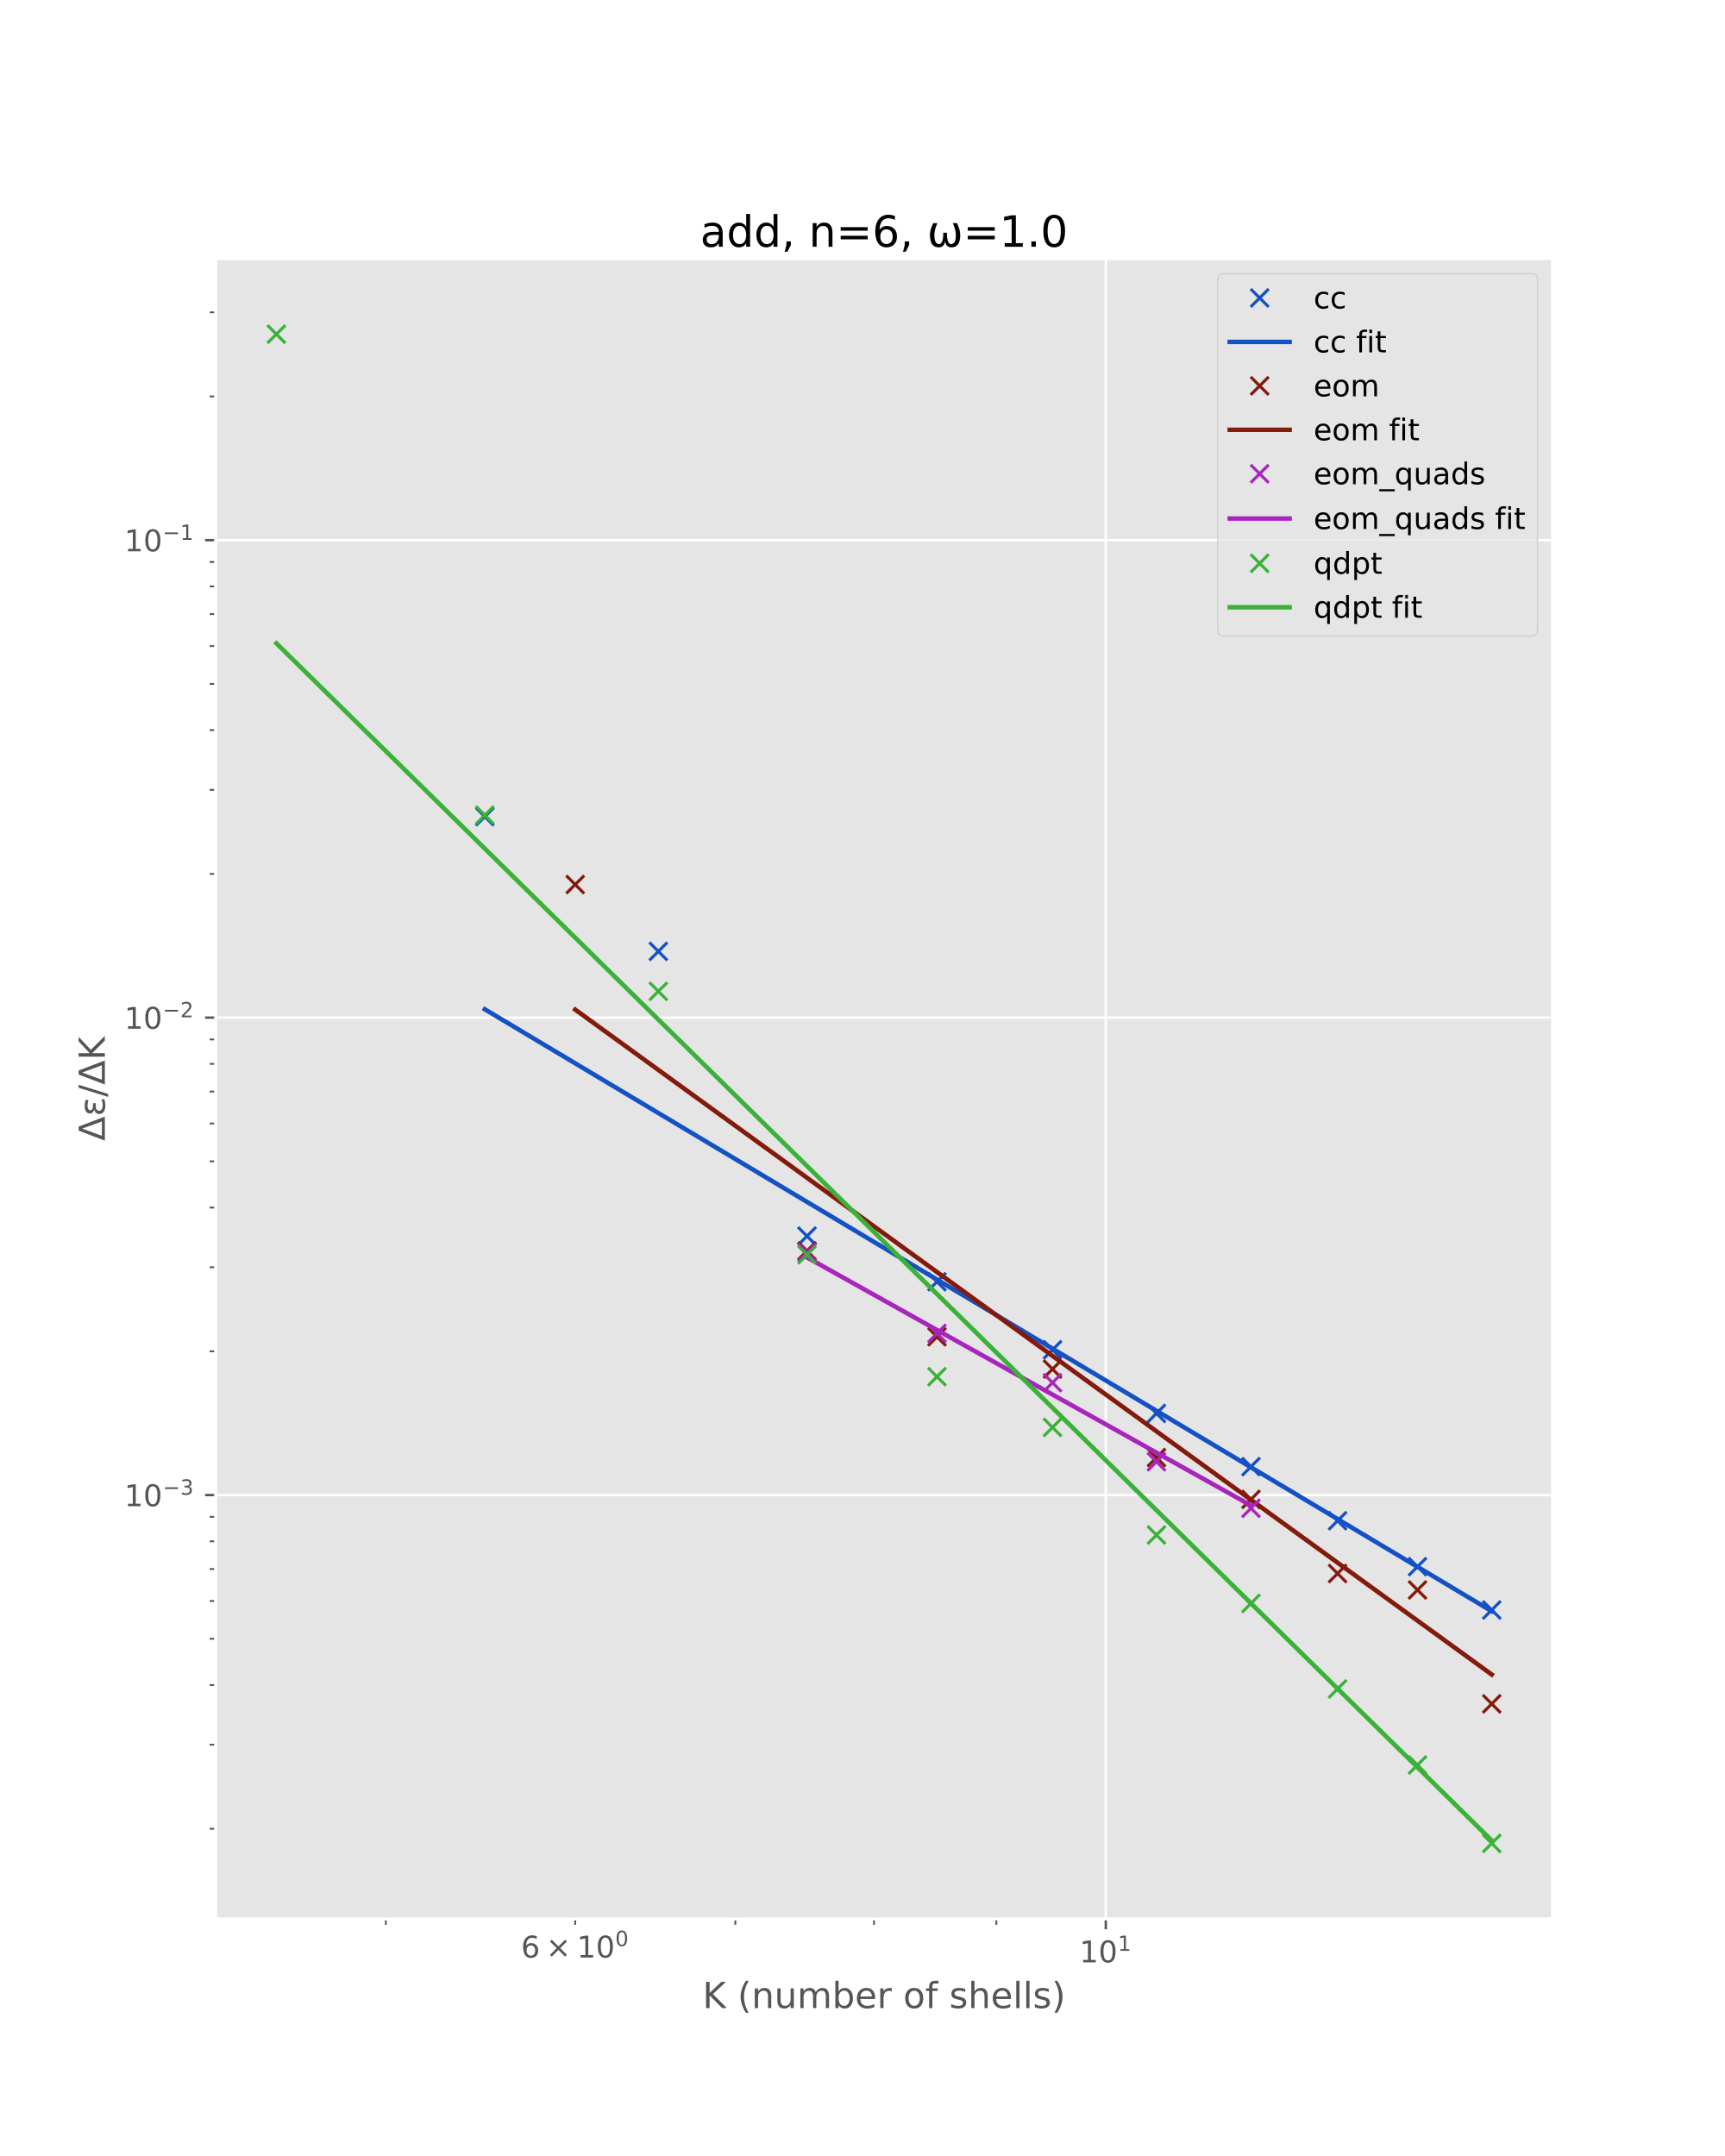
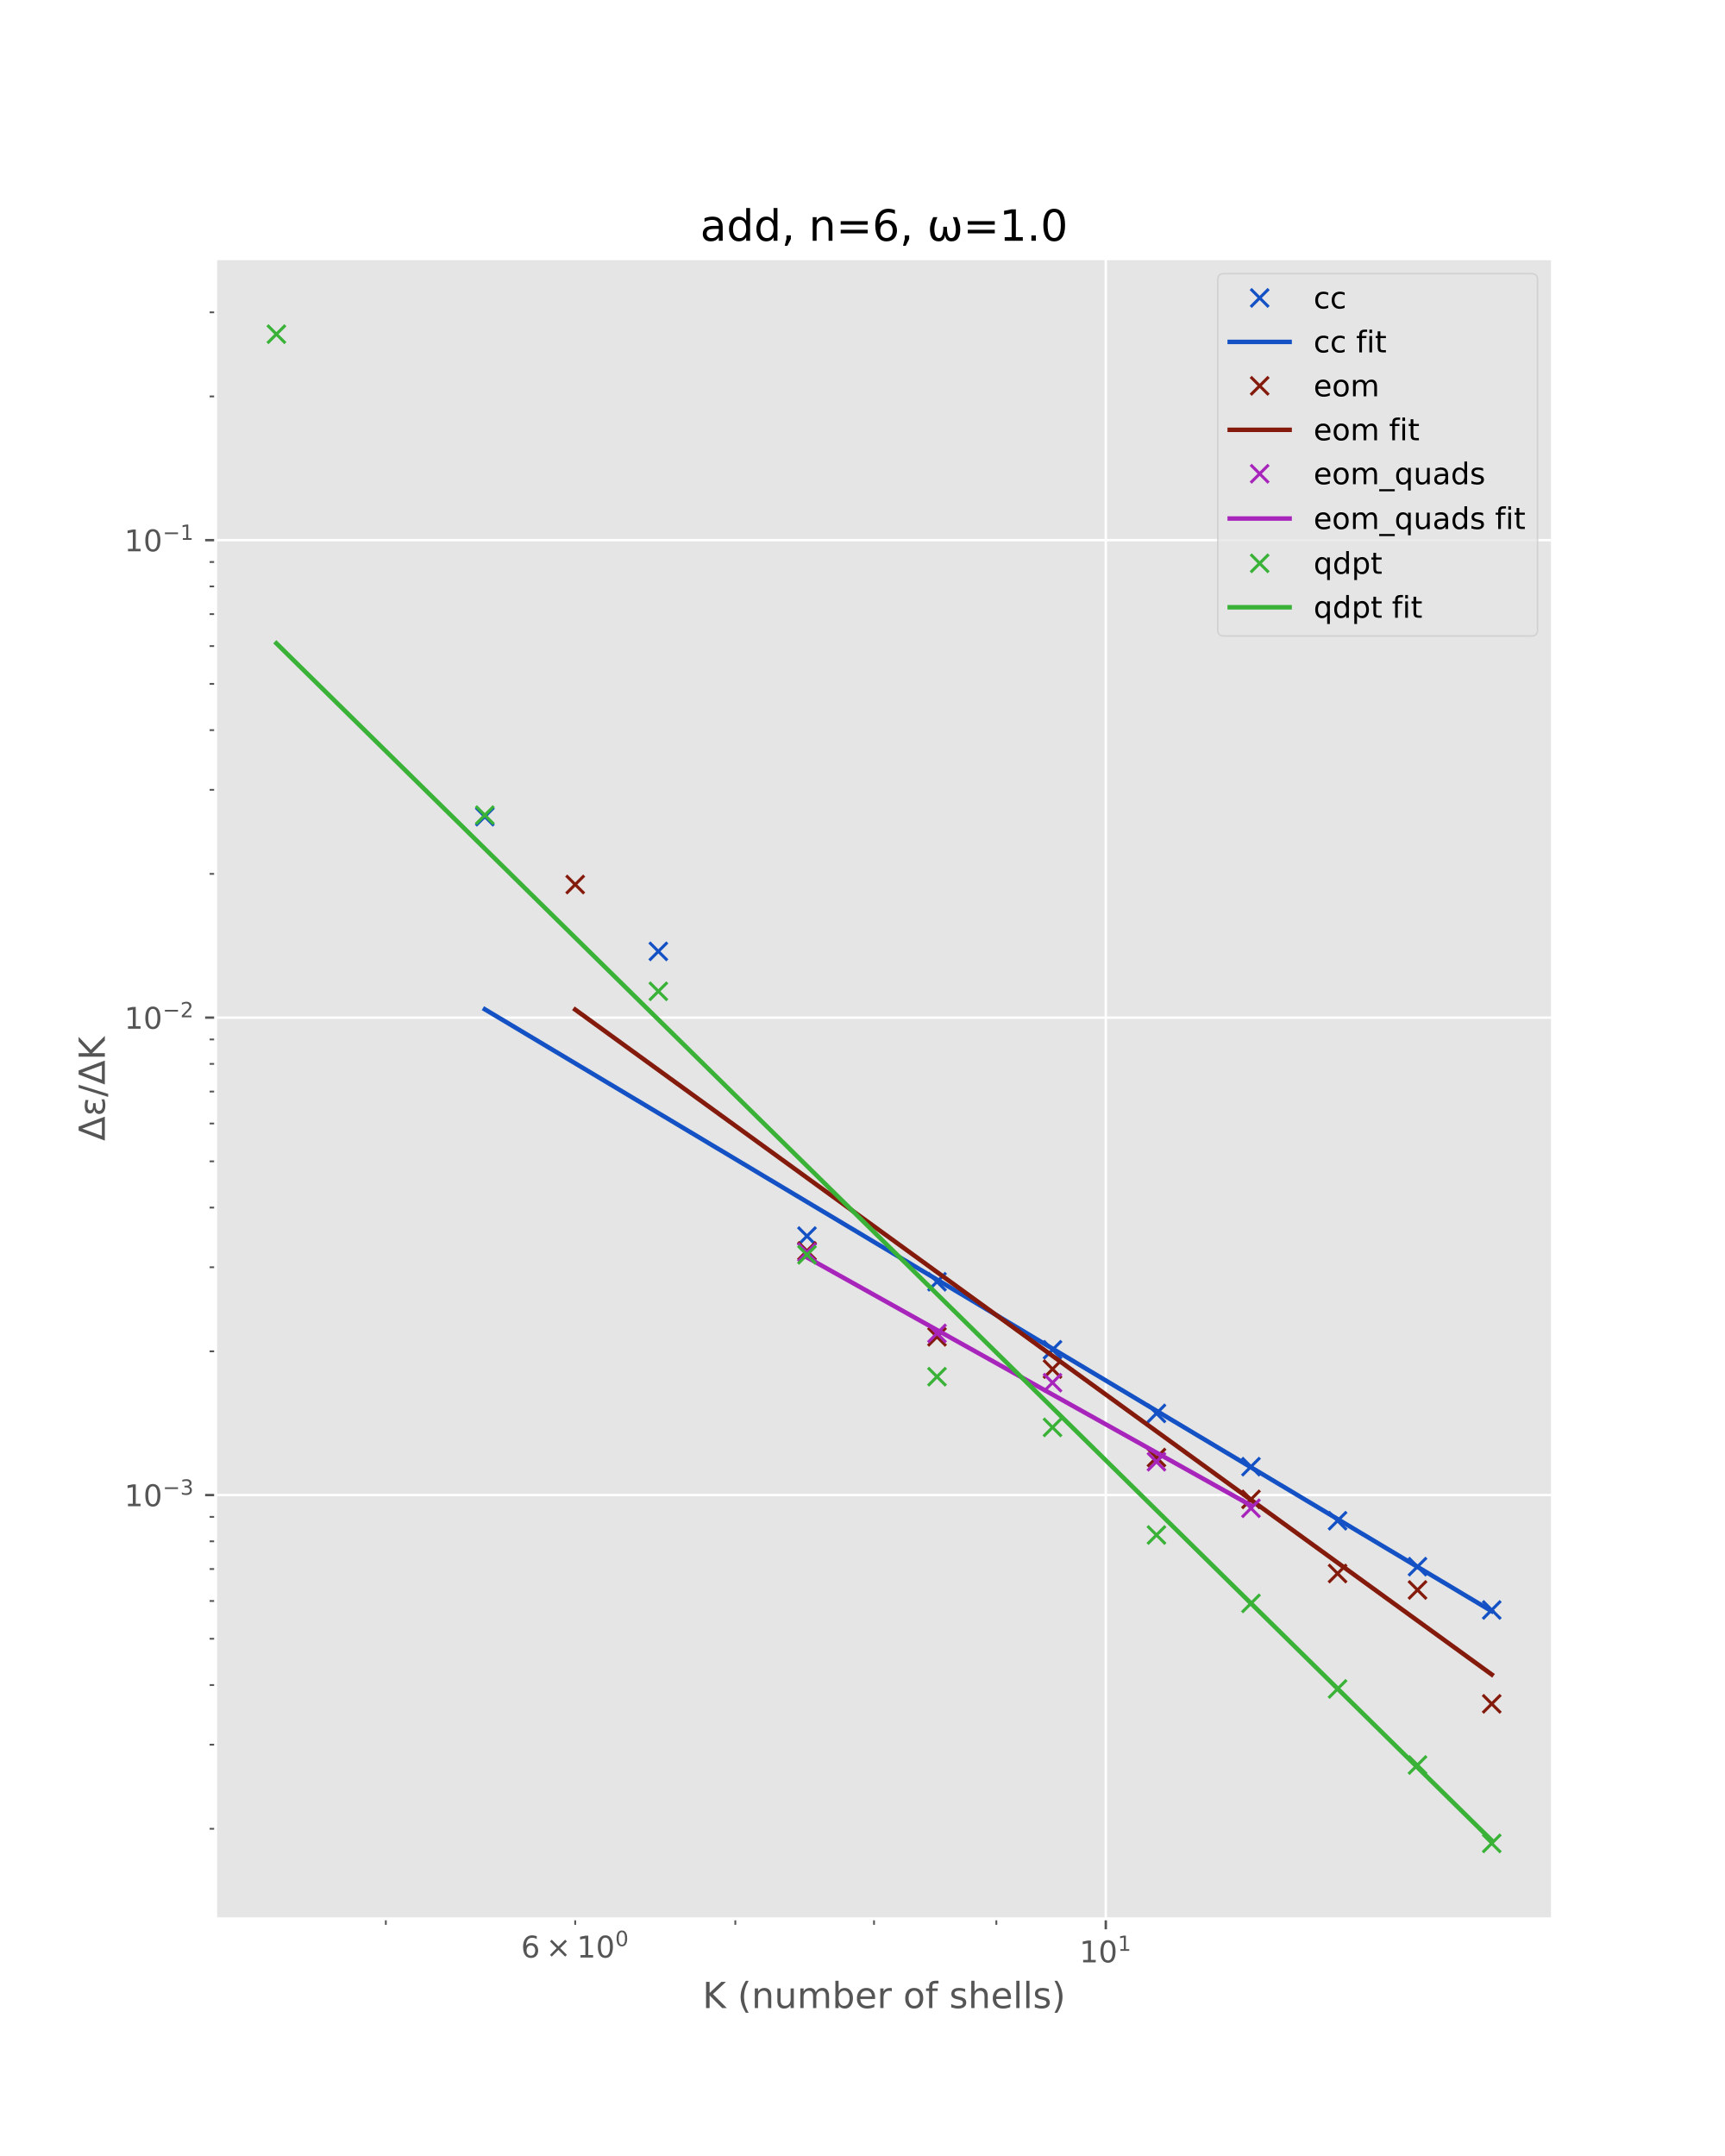
<svg xmlns="http://www.w3.org/2000/svg" xmlns:xlink="http://www.w3.org/1999/xlink" height="720pt" version="1.1" viewBox="0 0 576 720" width="576pt">
  <defs>
    <style type="text/css">
*{stroke-linecap:butt;stroke-linejoin:round;}
  </style>
  </defs>
  <g id="figure_1">
    <g id="patch_1">
      <path d="M 0 720  L 576 720  L 576 0  L 0 0  z " style="fill:#ffffff;" />
    </g>
    <g id="axes_1">
      <g id="patch_2">
        <path d="M 72 640.8  L 518.4 640.8  L 518.4 86.4  L 72 86.4  z " style="fill:#e5e5e5;" />
      </g>
      <g id="matplotlib.axis_1">
        <g id="xtick_1">
          <g id="line2d_1">
            <path clip-path="url(#pd8a5ce5524)" d="M 369.239 640.8  L 369.239 86.4  " style="fill:none;stroke:#ffffff;stroke-linecap:square;stroke-width:0.8;" />
          </g>
          <g id="line2d_2">
            <defs>
              <path d="M 0 0  L 0 3.5  " id="me62bcd8525" style="stroke:#555555;stroke-width:0.8;" />
            </defs>
            <g>
              <use style="fill:#555555;stroke:#555555;stroke-width:0.8;" x="369.239" xlink:href="#me62bcd8525" y="640.8" />
            </g>
          </g>
          <g id="text_1">
            <defs>
              <path d="M 12.406 8.297  L 28.516 8.297  L 28.516 63.922  L 10.984 60.406  L 10.984 69.391  L 28.422 72.906  L 38.281 72.906  L 38.281 8.297  L 54.391 8.297  L 54.391 0  L 12.406 0  z " id="DejaVuSans-31" />
              <path d="M 31.781 66.406  Q 24.172 66.406 20.328 58.906  Q 16.5 51.422 16.5 36.375  Q 16.5 21.391 20.328 13.891  Q 24.172 6.391 31.781 6.391  Q 39.453 6.391 43.281 13.891  Q 47.125 21.391 47.125 36.375  Q 47.125 51.422 43.281 58.906  Q 39.453 66.406 31.781 66.406  M 31.781 74.219  Q 44.047 74.219 50.516 64.516  Q 56.984 54.828 56.984 36.375  Q 56.984 17.969 50.516 8.266  Q 44.047 -1.422 31.781 -1.422  Q 19.531 -1.422 13.062 8.266  Q 6.594 17.969 6.594 36.375  Q 6.594 54.828 13.062 64.516  Q 19.531 74.219 31.781 74.219  " id="DejaVuSans-30" />
            </defs>
            <g style="fill:#555555;" transform="translate(360.4389 655.3984)scale(0.1 -0.1)">
              <use transform="translate(0 0.684375)" xlink:href="#DejaVuSans-31" />
              <use transform="translate(63.62305 0.684375)" xlink:href="#DejaVuSans-30" />
              <use transform="translate(128.2031 38.96563)scale(0.7)" xlink:href="#DejaVuSans-31" />
            </g>
          </g>
        </g>
        <g id="xtick_2">
          <g id="line2d_3">
            <defs>
              <path d="M 0 0  L 0 2  " id="m0e513c5755" style="stroke:#555555;stroke-width:0.6;" />
            </defs>
            <g>
              <use style="fill:#555555;stroke:#555555;stroke-width:0.6;" x="128.833" xlink:href="#m0e513c5755" y="640.8" />
            </g>
          </g>
        </g>
        <g id="xtick_3">
          <g id="line2d_4">
            <g>
              <use style="fill:#555555;stroke:#555555;stroke-width:0.6;" x="192.068" xlink:href="#m0e513c5755" y="640.8" />
            </g>
          </g>
          <g id="text_2">
            <defs>
              <path d="M 33.016 40.375  Q 26.375 40.375 22.484 35.828  Q 18.609 31.297 18.609 23.391  Q 18.609 15.531 22.484 10.953  Q 26.375 6.391 33.016 6.391  Q 39.656 6.391 43.531 10.953  Q 47.406 15.531 47.406 23.391  Q 47.406 31.297 43.531 35.828  Q 39.656 40.375 33.016 40.375  M 52.594 71.297  L 52.594 62.312  Q 48.875 64.062 45.094 64.984  Q 41.312 65.922 37.594 65.922  Q 27.828 65.922 22.672 59.328  Q 17.531 52.734 16.797 39.406  Q 19.672 43.656 24.016 45.922  Q 28.375 48.188 33.594 48.188  Q 44.578 48.188 50.953 41.516  Q 57.328 34.859 57.328 23.391  Q 57.328 12.156 50.688 5.359  Q 44.047 -1.422 33.016 -1.422  Q 20.359 -1.422 13.672 8.266  Q 6.984 17.969 6.984 36.375  Q 6.984 53.656 15.188 63.938  Q 23.391 74.219 37.203 74.219  Q 40.922 74.219 44.703 73.484  Q 48.484 72.75 52.594 71.297  " id="DejaVuSans-36" />
              <path d="M 70.125 53.719  L 47.797 31.297  L 70.125 8.984  L 64.312 3.078  L 41.891 25.484  L 19.484 3.078  L 13.719 8.984  L 35.984 31.297  L 13.719 53.719  L 19.484 59.625  L 41.891 37.203  L 64.312 59.625  z " id="DejaVuSans-d7" />
            </defs>
            <g style="fill:#555555;" transform="translate(173.9683 653.7984)scale(0.1 -0.1)">
              <use transform="translate(0 0.765625)" xlink:href="#DejaVuSans-36" />
              <use transform="translate(83.10547 0.765625)" xlink:href="#DejaVuSans-d7" />
              <use transform="translate(186.377 0.765625)" xlink:href="#DejaVuSans-31" />
              <use transform="translate(250 0.765625)" xlink:href="#DejaVuSans-30" />
              <use transform="translate(314.5801 39.04688)scale(0.7)" xlink:href="#DejaVuSans-30" />
            </g>
          </g>
        </g>
        <g id="xtick_4">
          <g id="line2d_5">
            <g>
              <use style="fill:#555555;stroke:#555555;stroke-width:0.6;" x="245.533" xlink:href="#m0e513c5755" y="640.8" />
            </g>
          </g>
        </g>
        <g id="xtick_5">
          <g id="line2d_6">
            <g>
              <use style="fill:#555555;stroke:#555555;stroke-width:0.6;" x="291.846" xlink:href="#m0e513c5755" y="640.8" />
            </g>
          </g>
        </g>
        <g id="xtick_6">
          <g id="line2d_7">
            <g>
              <use style="fill:#555555;stroke:#555555;stroke-width:0.6;" x="332.697" xlink:href="#m0e513c5755" y="640.8" />
            </g>
          </g>
        </g>
        <g id="text_3">
          <defs>
            <path d="M 9.812 72.906  L 19.672 72.906  L 19.672 42.094  L 52.391 72.906  L 65.094 72.906  L 28.906 38.922  L 67.672 0  L 54.688 0  L 19.672 35.109  L 19.672 0  L 9.812 0  z " id="DejaVuSans-4b" />
            <path id="DejaVuSans-20" />
            <path d="M 31 75.875  Q 24.469 64.656 21.281 53.656  Q 18.109 42.672 18.109 31.391  Q 18.109 20.125 21.312 9.062  Q 24.516 -2 31 -13.188  L 23.188 -13.188  Q 15.875 -1.703 12.234 9.375  Q 8.594 20.453 8.594 31.391  Q 8.594 42.281 12.203 53.312  Q 15.828 64.359 23.188 75.875  z " id="DejaVuSans-28" />
            <path d="M 54.891 33.016  L 54.891 0  L 45.906 0  L 45.906 32.719  Q 45.906 40.484 42.875 44.328  Q 39.844 48.188 33.797 48.188  Q 26.516 48.188 22.312 43.547  Q 18.109 38.922 18.109 30.906  L 18.109 0  L 9.078 0  L 9.078 54.688  L 18.109 54.688  L 18.109 46.188  Q 21.344 51.125 25.703 53.562  Q 30.078 56 35.797 56  Q 45.219 56 50.047 50.172  Q 54.891 44.344 54.891 33.016  " id="DejaVuSans-6e" />
            <path d="M 8.5 21.578  L 8.5 54.688  L 17.484 54.688  L 17.484 21.922  Q 17.484 14.156 20.5 10.266  Q 23.531 6.391 29.594 6.391  Q 36.859 6.391 41.078 11.031  Q 45.312 15.672 45.312 23.688  L 45.312 54.688  L 54.297 54.688  L 54.297 0  L 45.312 0  L 45.312 8.406  Q 42.047 3.422 37.719 1  Q 33.406 -1.422 27.688 -1.422  Q 18.266 -1.422 13.375 4.438  Q 8.5 10.297 8.5 21.578  M 31.109 56  z " id="DejaVuSans-75" />
            <path d="M 52 44.188  Q 55.375 50.25 60.062 53.125  Q 64.75 56 71.094 56  Q 79.641 56 84.281 50.016  Q 88.922 44.047 88.922 33.016  L 88.922 0  L 79.891 0  L 79.891 32.719  Q 79.891 40.578 77.094 44.375  Q 74.312 48.188 68.609 48.188  Q 61.625 48.188 57.562 43.547  Q 53.516 38.922 53.516 30.906  L 53.516 0  L 44.484 0  L 44.484 32.719  Q 44.484 40.625 41.703 44.406  Q 38.922 48.188 33.109 48.188  Q 26.219 48.188 22.156 43.531  Q 18.109 38.875 18.109 30.906  L 18.109 0  L 9.078 0  L 9.078 54.688  L 18.109 54.688  L 18.109 46.188  Q 21.188 51.219 25.484 53.609  Q 29.781 56 35.688 56  Q 41.656 56 45.828 52.969  Q 50 49.953 52 44.188  " id="DejaVuSans-6d" />
            <path d="M 48.688 27.297  Q 48.688 37.203 44.609 42.844  Q 40.531 48.484 33.406 48.484  Q 26.266 48.484 22.188 42.844  Q 18.109 37.203 18.109 27.297  Q 18.109 17.391 22.188 11.75  Q 26.266 6.109 33.406 6.109  Q 40.531 6.109 44.609 11.75  Q 48.688 17.391 48.688 27.297  M 18.109 46.391  Q 20.953 51.266 25.266 53.625  Q 29.594 56 35.594 56  Q 45.562 56 51.781 48.094  Q 58.016 40.188 58.016 27.297  Q 58.016 14.406 51.781 6.484  Q 45.562 -1.422 35.594 -1.422  Q 29.594 -1.422 25.266 0.953  Q 20.953 3.328 18.109 8.203  L 18.109 0  L 9.078 0  L 9.078 75.984  L 18.109 75.984  z " id="DejaVuSans-62" />
            <path d="M 56.203 29.594  L 56.203 25.203  L 14.891 25.203  Q 15.484 15.922 20.484 11.062  Q 25.484 6.203 34.422 6.203  Q 39.594 6.203 44.453 7.469  Q 49.312 8.734 54.109 11.281  L 54.109 2.781  Q 49.266 0.734 44.188 -0.344  Q 39.109 -1.422 33.891 -1.422  Q 20.797 -1.422 13.156 6.188  Q 5.516 13.812 5.516 26.812  Q 5.516 40.234 12.766 48.109  Q 20.016 56 32.328 56  Q 43.359 56 49.781 48.891  Q 56.203 41.797 56.203 29.594  M 47.219 32.234  Q 47.125 39.594 43.094 43.984  Q 39.062 48.391 32.422 48.391  Q 24.906 48.391 20.391 44.141  Q 15.875 39.891 15.188 32.172  z " id="DejaVuSans-65" />
            <path d="M 41.109 46.297  Q 39.594 47.172 37.812 47.578  Q 36.031 48 33.891 48  Q 26.266 48 22.188 43.047  Q 18.109 38.094 18.109 28.812  L 18.109 0  L 9.078 0  L 9.078 54.688  L 18.109 54.688  L 18.109 46.188  Q 20.953 51.172 25.484 53.578  Q 30.031 56 36.531 56  Q 37.453 56 38.578 55.875  Q 39.703 55.766 41.062 55.516  z " id="DejaVuSans-72" />
            <path d="M 30.609 48.391  Q 23.391 48.391 19.188 42.75  Q 14.984 37.109 14.984 27.297  Q 14.984 17.484 19.156 11.844  Q 23.344 6.203 30.609 6.203  Q 37.797 6.203 41.984 11.859  Q 46.188 17.531 46.188 27.297  Q 46.188 37.016 41.984 42.703  Q 37.797 48.391 30.609 48.391  M 30.609 56  Q 42.328 56 49.016 48.375  Q 55.719 40.766 55.719 27.297  Q 55.719 13.875 49.016 6.219  Q 42.328 -1.422 30.609 -1.422  Q 18.844 -1.422 12.172 6.219  Q 5.516 13.875 5.516 27.297  Q 5.516 40.766 12.172 48.375  Q 18.844 56 30.609 56  " id="DejaVuSans-6f" />
            <path d="M 37.109 75.984  L 37.109 68.5  L 28.516 68.5  Q 23.688 68.5 21.797 66.547  Q 19.922 64.594 19.922 59.516  L 19.922 54.688  L 34.719 54.688  L 34.719 47.703  L 19.922 47.703  L 19.922 0  L 10.891 0  L 10.891 47.703  L 2.297 47.703  L 2.297 54.688  L 10.891 54.688  L 10.891 58.5  Q 10.891 67.625 15.141 71.797  Q 19.391 75.984 28.609 75.984  z " id="DejaVuSans-66" />
            <path d="M 44.281 53.078  L 44.281 44.578  Q 40.484 46.531 36.375 47.5  Q 32.281 48.484 27.875 48.484  Q 21.188 48.484 17.844 46.438  Q 14.5 44.391 14.5 40.281  Q 14.5 37.156 16.891 35.375  Q 19.281 33.594 26.516 31.984  L 29.594 31.297  Q 39.156 29.25 43.188 25.516  Q 47.219 21.781 47.219 15.094  Q 47.219 7.469 41.188 3.016  Q 35.156 -1.422 24.609 -1.422  Q 20.219 -1.422 15.453 -0.562  Q 10.688 0.297 5.422 2  L 5.422 11.281  Q 10.406 8.688 15.234 7.391  Q 20.062 6.109 24.812 6.109  Q 31.156 6.109 34.562 8.281  Q 37.984 10.453 37.984 14.406  Q 37.984 18.062 35.516 20.016  Q 33.062 21.969 24.703 23.781  L 21.578 24.516  Q 13.234 26.266 9.516 29.906  Q 5.812 33.547 5.812 39.891  Q 5.812 47.609 11.281 51.797  Q 16.75 56 26.812 56  Q 31.781 56 36.172 55.266  Q 40.578 54.547 44.281 53.078  " id="DejaVuSans-73" />
            <path d="M 54.891 33.016  L 54.891 0  L 45.906 0  L 45.906 32.719  Q 45.906 40.484 42.875 44.328  Q 39.844 48.188 33.797 48.188  Q 26.516 48.188 22.312 43.547  Q 18.109 38.922 18.109 30.906  L 18.109 0  L 9.078 0  L 9.078 75.984  L 18.109 75.984  L 18.109 46.188  Q 21.344 51.125 25.703 53.562  Q 30.078 56 35.797 56  Q 45.219 56 50.047 50.172  Q 54.891 44.344 54.891 33.016  " id="DejaVuSans-68" />
            <path d="M 9.422 75.984  L 18.406 75.984  L 18.406 0  L 9.422 0  z " id="DejaVuSans-6c" />
            <path d="M 8.016 75.875  L 15.828 75.875  Q 23.141 64.359 26.781 53.312  Q 30.422 42.281 30.422 31.391  Q 30.422 20.453 26.781 9.375  Q 23.141 -1.703 15.828 -13.188  L 8.016 -13.188  Q 14.5 -2 17.703 9.062  Q 20.906 20.125 20.906 31.391  Q 20.906 42.672 17.703 53.656  Q 14.5 64.656 8.016 75.875  " id="DejaVuSans-29" />
          </defs>
          <g style="fill:#555555;" transform="translate(234.5831 670.5963)scale(0.12 -0.12)">
            <use xlink:href="#DejaVuSans-4b" />
            <use x="65.576" xlink:href="#DejaVuSans-20" />
            <use x="97.363" xlink:href="#DejaVuSans-28" />
            <use x="136.377" xlink:href="#DejaVuSans-6e" />
            <use x="199.756" xlink:href="#DejaVuSans-75" />
            <use x="263.135" xlink:href="#DejaVuSans-6d" />
            <use x="360.547" xlink:href="#DejaVuSans-62" />
            <use x="424.023" xlink:href="#DejaVuSans-65" />
            <use x="485.547" xlink:href="#DejaVuSans-72" />
            <use x="526.66" xlink:href="#DejaVuSans-20" />
            <use x="558.447" xlink:href="#DejaVuSans-6f" />
            <use x="619.629" xlink:href="#DejaVuSans-66" />
            <use x="654.834" xlink:href="#DejaVuSans-20" />
            <use x="686.621" xlink:href="#DejaVuSans-73" />
            <use x="738.721" xlink:href="#DejaVuSans-68" />
            <use x="802.1" xlink:href="#DejaVuSans-65" />
            <use x="863.623" xlink:href="#DejaVuSans-6c" />
            <use x="891.406" xlink:href="#DejaVuSans-6c" />
            <use x="919.189" xlink:href="#DejaVuSans-73" />
            <use x="971.289" xlink:href="#DejaVuSans-29" />
          </g>
        </g>
      </g>
      <g id="matplotlib.axis_2">
        <g id="ytick_1">
          <g id="line2d_8">
            <path clip-path="url(#pd8a5ce5524)" d="M 72 499.274  L 518.4 499.274  " style="fill:none;stroke:#ffffff;stroke-linecap:square;stroke-width:0.8;" />
          </g>
          <g id="line2d_9">
            <defs>
              <path d="M 0 0  L -3.5 0  " id="m0dbd7f223a" style="stroke:#555555;stroke-width:0.8;" />
            </defs>
            <g>
              <use style="fill:#555555;stroke:#555555;stroke-width:0.8;" x="72" xlink:href="#m0dbd7f223a" y="499.274" />
            </g>
          </g>
          <g id="text_4">
            <defs>
              <path d="M 10.594 35.5  L 73.188 35.5  L 73.188 27.203  L 10.594 27.203  z " id="DejaVuSans-2212" />
              <path d="M 40.578 39.312  Q 47.656 37.797 51.625 33  Q 55.609 28.219 55.609 21.188  Q 55.609 10.406 48.188 4.484  Q 40.766 -1.422 27.094 -1.422  Q 22.516 -1.422 17.656 -0.516  Q 12.797 0.391 7.625 2.203  L 7.625 11.719  Q 11.719 9.328 16.594 8.109  Q 21.484 6.891 26.812 6.891  Q 36.078 6.891 40.938 10.547  Q 45.797 14.203 45.797 21.188  Q 45.797 27.641 41.281 31.266  Q 36.766 34.906 28.719 34.906  L 20.219 34.906  L 20.219 43.016  L 29.109 43.016  Q 36.375 43.016 40.234 45.922  Q 44.094 48.828 44.094 54.297  Q 44.094 59.906 40.109 62.906  Q 36.141 65.922 28.719 65.922  Q 24.656 65.922 20.016 65.031  Q 15.375 64.156 9.812 62.312  L 9.812 71.094  Q 15.438 72.656 20.344 73.438  Q 25.25 74.219 29.594 74.219  Q 40.828 74.219 47.359 69.109  Q 53.906 64.016 53.906 55.328  Q 53.906 49.266 50.438 45.094  Q 46.969 40.922 40.578 39.312  " id="DejaVuSans-33" />
            </defs>
            <g style="fill:#555555;" transform="translate(41.5 503.0736)scale(0.1 -0.1)">
              <use transform="translate(0 0.765625)" xlink:href="#DejaVuSans-31" />
              <use transform="translate(63.62305 0.765625)" xlink:href="#DejaVuSans-30" />
              <use transform="translate(128.2031 39.04688)scale(0.7)" xlink:href="#DejaVuSans-2212" />
              <use transform="translate(186.8555 39.04688)scale(0.7)" xlink:href="#DejaVuSans-33" />
            </g>
          </g>
        </g>
        <g id="ytick_2">
          <g id="line2d_10">
            <path clip-path="url(#pd8a5ce5524)" d="M 72 339.829  L 518.4 339.829  " style="fill:none;stroke:#ffffff;stroke-linecap:square;stroke-width:0.8;" />
          </g>
          <g id="line2d_11">
            <g>
              <use style="fill:#555555;stroke:#555555;stroke-width:0.8;" x="72" xlink:href="#m0dbd7f223a" y="339.829" />
            </g>
          </g>
          <g id="text_5">
            <defs>
              <path d="M 19.188 8.297  L 53.609 8.297  L 53.609 0  L 7.328 0  L 7.328 8.297  Q 12.938 14.109 22.625 23.891  Q 32.328 33.688 34.812 36.531  Q 39.547 41.844 41.422 45.531  Q 43.312 49.219 43.312 52.781  Q 43.312 58.594 39.234 62.25  Q 35.156 65.922 28.609 65.922  Q 23.969 65.922 18.812 64.312  Q 13.672 62.703 7.812 59.422  L 7.812 69.391  Q 13.766 71.781 18.938 73  Q 24.125 74.219 28.422 74.219  Q 39.75 74.219 46.484 68.547  Q 53.219 62.891 53.219 53.422  Q 53.219 48.922 51.531 44.891  Q 49.859 40.875 45.406 35.406  Q 44.188 33.984 37.641 27.219  Q 31.109 20.453 19.188 8.297  " id="DejaVuSans-32" />
            </defs>
            <g style="fill:#555555;" transform="translate(41.5 343.6287)scale(0.1 -0.1)">
              <use transform="translate(0 0.765625)" xlink:href="#DejaVuSans-31" />
              <use transform="translate(63.62305 0.765625)" xlink:href="#DejaVuSans-30" />
              <use transform="translate(128.2031 39.04688)scale(0.7)" xlink:href="#DejaVuSans-2212" />
              <use transform="translate(186.8555 39.04688)scale(0.7)" xlink:href="#DejaVuSans-32" />
            </g>
          </g>
        </g>
        <g id="ytick_3">
          <g id="line2d_12">
            <path clip-path="url(#pd8a5ce5524)" d="M 72 180.385  L 518.4 180.385  " style="fill:none;stroke:#ffffff;stroke-linecap:square;stroke-width:0.8;" />
          </g>
          <g id="line2d_13">
            <g>
              <use style="fill:#555555;stroke:#555555;stroke-width:0.8;" x="72" xlink:href="#m0dbd7f223a" y="180.385" />
            </g>
          </g>
          <g id="text_6">
            <g style="fill:#555555;" transform="translate(41.5 184.1837)scale(0.1 -0.1)">
              <use transform="translate(0 0.684375)" xlink:href="#DejaVuSans-31" />
              <use transform="translate(63.62305 0.684375)" xlink:href="#DejaVuSans-30" />
              <use transform="translate(128.2031 38.96563)scale(0.7)" xlink:href="#DejaVuSans-2212" />
              <use transform="translate(186.8555 38.96563)scale(0.7)" xlink:href="#DejaVuSans-31" />
            </g>
          </g>
        </g>
        <g id="ytick_4">
          <g id="line2d_14">
            <defs>
              <path d="M 0 0  L -2 0  " id="me9bac415fe" style="stroke:#555555;stroke-width:0.6;" />
            </defs>
            <g>
              <use style="fill:#555555;stroke:#555555;stroke-width:0.6;" x="72" xlink:href="#me9bac415fe" y="610.722" />
            </g>
          </g>
        </g>
        <g id="ytick_5">
          <g id="line2d_15">
            <g>
              <use style="fill:#555555;stroke:#555555;stroke-width:0.6;" x="72" xlink:href="#me9bac415fe" y="582.645" />
            </g>
          </g>
        </g>
        <g id="ytick_6">
          <g id="line2d_16">
            <g>
              <use style="fill:#555555;stroke:#555555;stroke-width:0.6;" x="72" xlink:href="#me9bac415fe" y="562.724" />
            </g>
          </g>
        </g>
        <g id="ytick_7">
          <g id="line2d_17">
            <g>
              <use style="fill:#555555;stroke:#555555;stroke-width:0.6;" x="72" xlink:href="#me9bac415fe" y="547.272" />
            </g>
          </g>
        </g>
        <g id="ytick_8">
          <g id="line2d_18">
            <g>
              <use style="fill:#555555;stroke:#555555;stroke-width:0.6;" x="72" xlink:href="#me9bac415fe" y="534.647" />
            </g>
          </g>
        </g>
        <g id="ytick_9">
          <g id="line2d_19">
            <g>
              <use style="fill:#555555;stroke:#555555;stroke-width:0.6;" x="72" xlink:href="#me9bac415fe" y="523.973" />
            </g>
          </g>
        </g>
        <g id="ytick_10">
          <g id="line2d_20">
            <g>
              <use style="fill:#555555;stroke:#555555;stroke-width:0.6;" x="72" xlink:href="#me9bac415fe" y="514.726" />
            </g>
          </g>
        </g>
        <g id="ytick_11">
          <g id="line2d_21">
            <g>
              <use style="fill:#555555;stroke:#555555;stroke-width:0.6;" x="72" xlink:href="#me9bac415fe" y="506.57" />
            </g>
          </g>
        </g>
        <g id="ytick_12">
          <g id="line2d_22">
            <g>
              <use style="fill:#555555;stroke:#555555;stroke-width:0.6;" x="72" xlink:href="#me9bac415fe" y="451.277" />
            </g>
          </g>
        </g>
        <g id="ytick_13">
          <g id="line2d_23">
            <g>
              <use style="fill:#555555;stroke:#555555;stroke-width:0.6;" x="72" xlink:href="#me9bac415fe" y="423.2" />
            </g>
          </g>
        </g>
        <g id="ytick_14">
          <g id="line2d_24">
            <g>
              <use style="fill:#555555;stroke:#555555;stroke-width:0.6;" x="72" xlink:href="#me9bac415fe" y="403.279" />
            </g>
          </g>
        </g>
        <g id="ytick_15">
          <g id="line2d_25">
            <g>
              <use style="fill:#555555;stroke:#555555;stroke-width:0.6;" x="72" xlink:href="#me9bac415fe" y="387.827" />
            </g>
          </g>
        </g>
        <g id="ytick_16">
          <g id="line2d_26">
            <g>
              <use style="fill:#555555;stroke:#555555;stroke-width:0.6;" x="72" xlink:href="#me9bac415fe" y="375.202" />
            </g>
          </g>
        </g>
        <g id="ytick_17">
          <g id="line2d_27">
            <g>
              <use style="fill:#555555;stroke:#555555;stroke-width:0.6;" x="72" xlink:href="#me9bac415fe" y="364.528" />
            </g>
          </g>
        </g>
        <g id="ytick_18">
          <g id="line2d_28">
            <g>
              <use style="fill:#555555;stroke:#555555;stroke-width:0.6;" x="72" xlink:href="#me9bac415fe" y="355.281" />
            </g>
          </g>
        </g>
        <g id="ytick_19">
          <g id="line2d_29">
            <g>
              <use style="fill:#555555;stroke:#555555;stroke-width:0.6;" x="72" xlink:href="#me9bac415fe" y="347.125" />
            </g>
          </g>
        </g>
        <g id="ytick_20">
          <g id="line2d_30">
            <g>
              <use style="fill:#555555;stroke:#555555;stroke-width:0.6;" x="72" xlink:href="#me9bac415fe" y="291.832" />
            </g>
          </g>
        </g>
        <g id="ytick_21">
          <g id="line2d_31">
            <g>
              <use style="fill:#555555;stroke:#555555;stroke-width:0.6;" x="72" xlink:href="#me9bac415fe" y="263.755" />
            </g>
          </g>
        </g>
        <g id="ytick_22">
          <g id="line2d_32">
            <g>
              <use style="fill:#555555;stroke:#555555;stroke-width:0.6;" x="72" xlink:href="#me9bac415fe" y="243.834" />
            </g>
          </g>
        </g>
        <g id="ytick_23">
          <g id="line2d_33">
            <g>
              <use style="fill:#555555;stroke:#555555;stroke-width:0.6;" x="72" xlink:href="#me9bac415fe" y="228.382" />
            </g>
          </g>
        </g>
        <g id="ytick_24">
          <g id="line2d_34">
            <g>
              <use style="fill:#555555;stroke:#555555;stroke-width:0.6;" x="72" xlink:href="#me9bac415fe" y="215.757" />
            </g>
          </g>
        </g>
        <g id="ytick_25">
          <g id="line2d_35">
            <g>
              <use style="fill:#555555;stroke:#555555;stroke-width:0.6;" x="72" xlink:href="#me9bac415fe" y="205.083" />
            </g>
          </g>
        </g>
        <g id="ytick_26">
          <g id="line2d_36">
            <g>
              <use style="fill:#555555;stroke:#555555;stroke-width:0.6;" x="72" xlink:href="#me9bac415fe" y="195.836" />
            </g>
          </g>
        </g>
        <g id="ytick_27">
          <g id="line2d_37">
            <g>
              <use style="fill:#555555;stroke:#555555;stroke-width:0.6;" x="72" xlink:href="#me9bac415fe" y="187.68" />
            </g>
          </g>
        </g>
        <g id="ytick_28">
          <g id="line2d_38">
            <g>
              <use style="fill:#555555;stroke:#555555;stroke-width:0.6;" x="72" xlink:href="#me9bac415fe" y="132.387" />
            </g>
          </g>
        </g>
        <g id="ytick_29">
          <g id="line2d_39">
            <g>
              <use style="fill:#555555;stroke:#555555;stroke-width:0.6;" x="72" xlink:href="#me9bac415fe" y="104.31" />
            </g>
          </g>
        </g>
        <g id="text_7">
          <defs>
            <path d="M 34.188 63.188  L 14.156 8.203  L 54.25 8.203  z M 0.781 0  L 28.609 72.906  L 39.797 72.906  L 67.578 0  z " id="DejaVuSans-394" />
            <path d="M 19.281 29.5  Q 13.812 30.672 10.891 33.844  Q 7.953 36.969 7.953 41.5  Q 7.953 48.391 13.531 52.25  Q 19.047 56.062 28.609 56.062  Q 32.328 56.062 36.469 55.469  Q 40.625 54.891 45.406 53.719  L 45.406 45.562  Q 40.672 46.969 36.766 47.609  Q 32.812 48.25 29.344 48.25  Q 23.531 48.25 20.172 46  Q 16.75 43.75 16.75 40.625  Q 16.75 37.203 20.062 35.016  Q 23.344 32.859 29 32.859  L 36.578 32.859  L 36.578 25.438  L 29.344 25.438  Q 22.656 25.438 19.141 22.953  Q 15.328 20.219 15.328 15.922  Q 15.328 11.531 19.438 8.797  Q 23.578 6.062 30.953 6.062  Q 35.5 6.062 39.656 6.938  Q 43.797 7.859 47.266 9.672  L 47.266 1.312  Q 42.875 -0.047 38.766 -0.734  Q 34.625 -1.422 30.719 -1.422  Q 19.094 -1.422 12.797 3.031  Q 6.5 7.469 6.5 15.922  Q 6.5 21.188 9.859 24.75  Q 13.234 28.328 19.281 29.5  " id="DejaVuSans-3b5" />
            <path d="M 25.391 72.906  L 33.688 72.906  L 8.297 -9.281  L 0 -9.281  z " id="DejaVuSans-2f" />
          </defs>
          <g style="fill:#555555;" transform="translate(35.00438 381.0075)rotate(-90)scale(0.12 -0.12)">
            <use xlink:href="#DejaVuSans-394" />
            <use x="68.408" xlink:href="#DejaVuSans-3b5" />
            <use x="122.461" xlink:href="#DejaVuSans-2f" />
            <use x="156.152" xlink:href="#DejaVuSans-394" />
            <use x="224.561" xlink:href="#DejaVuSans-4b" />
          </g>
        </g>
      </g>
      <g id="line2d_40">
        <defs>
          <path d="M -3 3  L 3 -3  M -3 -3  L 3 3  " id="mb91013c188" style="stroke:#1351c4;" />
        </defs>
        <g clip-path="url(#pd8a5ce5524)">
          <use style="fill:#1351c4;stroke:#1351c4;" x="161.89" xlink:href="#mb91013c188" y="272.735" />
          <use style="fill:#1351c4;stroke:#1351c4;" x="219.83" xlink:href="#mb91013c188" y="317.713" />
          <use style="fill:#1351c4;stroke:#1351c4;" x="269.462" xlink:href="#mb91013c188" y="412.795" />
          <use style="fill:#1351c4;stroke:#1351c4;" x="312.872" xlink:href="#mb91013c188" y="428.045" />
          <use style="fill:#1351c4;stroke:#1351c4;" x="351.449" xlink:href="#mb91013c188" y="450.759" />
          <use style="fill:#1351c4;stroke:#1351c4;" x="386.161" xlink:href="#mb91013c188" y="472.007" />
          <use style="fill:#1351c4;stroke:#1351c4;" x="417.713" xlink:href="#mb91013c188" y="489.797" />
          <use style="fill:#1351c4;stroke:#1351c4;" x="446.632" xlink:href="#mb91013c188" y="507.858" />
          <use style="fill:#1351c4;stroke:#1351c4;" x="473.325" xlink:href="#mb91013c188" y="523.187" />
          <use style="fill:#1351c4;stroke:#1351c4;" x="498.109" xlink:href="#mb91013c188" y="537.655" />
        </g>
      </g>
      <g id="line2d_41">
        <path clip-path="url(#pd8a5ce5524)" d="M 161.89 337.06  L 219.83 371.7  L 269.462 401.373  L 312.872 427.327  L 351.449 450.39  L 386.161 471.143  L 417.713 490.006  L 446.632 507.296  L 473.325 523.255  L 498.109 538.072  " style="fill:none;stroke:#1351c4;stroke-linecap:square;stroke-width:1.5;" />
      </g>
      <g id="line2d_42">
        <defs>
          <path d="M -3 3  L 3 -3  M -3 -3  L 3 3  " id="mf4d0b1335c" style="stroke:#841a0b;" />
        </defs>
        <g clip-path="url(#pd8a5ce5524)">
          <use style="fill:#841a0b;stroke:#841a0b;" x="192.068" xlink:href="#mf4d0b1335c" y="295.389" />
          <use style="fill:#841a0b;stroke:#841a0b;" x="269.462" xlink:href="#mf4d0b1335c" y="417.738" />
          <use style="fill:#841a0b;stroke:#841a0b;" x="312.872" xlink:href="#mf4d0b1335c" y="446.426" />
          <use style="fill:#841a0b;stroke:#841a0b;" x="351.449" xlink:href="#mf4d0b1335c" y="457.207" />
          <use style="fill:#841a0b;stroke:#841a0b;" x="386.161" xlink:href="#mf4d0b1335c" y="486.756" />
          <use style="fill:#841a0b;stroke:#841a0b;" x="417.713" xlink:href="#mf4d0b1335c" y="500.712" />
          <use style="fill:#841a0b;stroke:#841a0b;" x="446.632" xlink:href="#mf4d0b1335c" y="525.475" />
          <use style="fill:#841a0b;stroke:#841a0b;" x="473.325" xlink:href="#mf4d0b1335c" y="530.972" />
          <use style="fill:#841a0b;stroke:#841a0b;" x="498.109" xlink:href="#mf4d0b1335c" y="569.003" />
        </g>
      </g>
      <g id="line2d_43">
        <path clip-path="url(#pd8a5ce5524)" d="M 192.068 337.16  L 269.462 393.313  L 312.872 424.81  L 351.449 452.8  L 369.239 465.708  L 386.161 477.986  L 417.713 500.879  L 446.632 521.862  L 473.325 541.229  L 498.109 559.212  " style="fill:none;stroke:#841a0b;stroke-linecap:square;stroke-width:1.5;" />
      </g>
      <g id="line2d_44">
        <defs>
          <path d="M -3 3  L 3 -3  M -3 -3  L 3 3  " id="m55a0eea35b" style="stroke:#a825bc;" />
        </defs>
        <g clip-path="url(#pd8a5ce5524)">
          <use style="fill:#a825bc;stroke:#a825bc;" x="269.462" xlink:href="#m55a0eea35b" y="418.211" />
          <use style="fill:#a825bc;stroke:#a825bc;" x="312.872" xlink:href="#m55a0eea35b" y="445.285" />
          <use style="fill:#a825bc;stroke:#a825bc;" x="351.449" xlink:href="#m55a0eea35b" y="461.75" />
          <use style="fill:#a825bc;stroke:#a825bc;" x="386.161" xlink:href="#m55a0eea35b" y="488.145" />
          <use style="fill:#a825bc;stroke:#a825bc;" x="417.713" xlink:href="#m55a0eea35b" y="503.686" />
        </g>
      </g>
      <g id="line2d_45">
        <path clip-path="url(#pd8a5ce5524)" d="M 269.462 419.907  L 312.872 444.164  L 351.449 465.72  L 386.161 485.116  L 417.713 502.747  " style="fill:none;stroke:#a825bc;stroke-linecap:square;stroke-width:1.5;" />
      </g>
      <g id="line2d_46">
        <defs>
          <path d="M -3 3  L 3 -3  M -3 -3  L 3 3  " id="mdb8e65e694" style="stroke:#39b237;" />
        </defs>
        <g clip-path="url(#pd8a5ce5524)">
          <use style="fill:#39b237;stroke:#39b237;" x="92.291" xlink:href="#mdb8e65e694" y="111.6" />
          <use style="fill:#39b237;stroke:#39b237;" x="161.89" xlink:href="#mdb8e65e694" y="272.215" />
          <use style="fill:#39b237;stroke:#39b237;" x="219.83" xlink:href="#mdb8e65e694" y="331.049" />
          <use style="fill:#39b237;stroke:#39b237;" x="269.462" xlink:href="#mdb8e65e694" y="419.051" />
          <use style="fill:#39b237;stroke:#39b237;" x="312.872" xlink:href="#mdb8e65e694" y="459.752" />
          <use style="fill:#39b237;stroke:#39b237;" x="351.449" xlink:href="#mdb8e65e694" y="476.68" />
          <use style="fill:#39b237;stroke:#39b237;" x="386.161" xlink:href="#mdb8e65e694" y="512.616" />
          <use style="fill:#39b237;stroke:#39b237;" x="417.713" xlink:href="#mdb8e65e694" y="535.454" />
          <use style="fill:#39b237;stroke:#39b237;" x="446.632" xlink:href="#mdb8e65e694" y="564.026" />
          <use style="fill:#39b237;stroke:#39b237;" x="473.325" xlink:href="#mdb8e65e694" y="589.427" />
          <use style="fill:#39b237;stroke:#39b237;" x="498.109" xlink:href="#mdb8e65e694" y="615.6" />
        </g>
      </g>
      <g id="line2d_47">
        <path clip-path="url(#pd8a5ce5524)" d="M 92.291 214.838  L 161.89 283.404  L 219.83 340.485  L 269.462 389.38  L 312.872 432.147  L 351.449 470.152  L 369.239 487.678  L 386.161 504.349  L 417.713 535.433  L 446.632 563.923  L 473.325 590.22  L 498.109 614.636  " style="fill:none;stroke:#39b237;stroke-linecap:square;stroke-width:1.5;" />
      </g>
      <g id="patch_3">
        <path d="M 72 640.8  L 72 86.4  " style="fill:none;stroke:#ffffff;stroke-linecap:square;stroke-linejoin:miter;" />
      </g>
      <g id="patch_4">
        <path d="M 518.4 640.8  L 518.4 86.4  " style="fill:none;stroke:#ffffff;stroke-linecap:square;stroke-linejoin:miter;" />
      </g>
      <g id="patch_5">
        <path d="M 72 640.8  L 518.4 640.8  " style="fill:none;stroke:#ffffff;stroke-linecap:square;stroke-linejoin:miter;" />
      </g>
      <g id="patch_6">
        <path d="M 72 86.4  L 518.4 86.4  " style="fill:none;stroke:#ffffff;stroke-linecap:square;stroke-linejoin:miter;" />
      </g>
      <g id="text_8">
        <defs>
          <path d="M 34.281 27.484  Q 23.391 27.484 19.188 25  Q 14.984 22.516 14.984 16.5  Q 14.984 11.719 18.141 8.906  Q 21.297 6.109 26.703 6.109  Q 34.188 6.109 38.703 11.406  Q 43.219 16.703 43.219 25.484  L 43.219 27.484  z M 52.203 31.203  L 52.203 0  L 43.219 0  L 43.219 8.297  Q 40.141 3.328 35.547 0.953  Q 30.953 -1.422 24.312 -1.422  Q 15.922 -1.422 10.953 3.297  Q 6 8.016 6 15.922  Q 6 25.141 12.172 29.828  Q 18.359 34.516 30.609 34.516  L 43.219 34.516  L 43.219 35.406  Q 43.219 41.609 39.141 45  Q 35.062 48.391 27.688 48.391  Q 23 48.391 18.547 47.266  Q 14.109 46.141 10.016 43.891  L 10.016 52.203  Q 14.938 54.109 19.578 55.047  Q 24.219 56 28.609 56  Q 40.484 56 46.344 49.844  Q 52.203 43.703 52.203 31.203  " id="DejaVuSans-61" />
          <path d="M 45.406 46.391  L 45.406 75.984  L 54.391 75.984  L 54.391 0  L 45.406 0  L 45.406 8.203  Q 42.578 3.328 38.25 0.953  Q 33.938 -1.422 27.875 -1.422  Q 17.969 -1.422 11.734 6.484  Q 5.516 14.406 5.516 27.297  Q 5.516 40.188 11.734 48.094  Q 17.969 56 27.875 56  Q 33.938 56 38.25 53.625  Q 42.578 51.266 45.406 46.391  M 14.797 27.297  Q 14.797 17.391 18.875 11.75  Q 22.953 6.109 30.078 6.109  Q 37.203 6.109 41.297 11.75  Q 45.406 17.391 45.406 27.297  Q 45.406 37.203 41.297 42.844  Q 37.203 48.484 30.078 48.484  Q 22.953 48.484 18.875 42.844  Q 14.797 37.203 14.797 27.297  " id="DejaVuSans-64" />
          <path d="M 11.719 12.406  L 22.016 12.406  L 22.016 4  L 14.016 -11.625  L 7.719 -11.625  L 11.719 4  z " id="DejaVuSans-2c" />
          <path d="M 10.594 45.406  L 73.188 45.406  L 73.188 37.203  L 10.594 37.203  z M 10.594 25.484  L 73.188 25.484  L 73.188 17.188  L 10.594 17.188  z " id="DejaVuSans-3d" />
          <path d="M 26.859 -1.422  Q 6.594 -1.422 6.594 27.594  Q 6.594 39.062 14.156 54.688  L 23.828 54.688  Q 16.844 39.062 16.844 27.344  Q 16.844 6.203 27.688 6.203  Q 37.594 6.203 37.594 32.469  L 45.906 32.469  Q 45.906 6.203 55.812 6.203  Q 66.656 6.203 66.656 27.344  Q 66.656 39.062 59.672 54.688  L 69.344 54.688  Q 76.906 39.062 76.906 27.594  Q 76.906 -1.422 56.641 -1.422  Q 43.359 -1.422 41.75 13.188  Q 39.75 -1.422 26.859 -1.422  " id="DejaVuSans-3c9" />
          <path d="M 10.688 12.406  L 21 12.406  L 21 0  L 10.688 0  z " id="DejaVuSans-2e" />
        </defs>
-         <g transform="translate(233.8031 82.4)scale(0.144 -0.144)">
+         <g transform="translate(233.8031 80.4)scale(0.144 -0.144)">
          <use xlink:href="#DejaVuSans-61" />
          <use x="61.279" xlink:href="#DejaVuSans-64" />
          <use x="124.756" xlink:href="#DejaVuSans-64" />
          <use x="188.232" xlink:href="#DejaVuSans-2c" />
          <use x="220.02" xlink:href="#DejaVuSans-20" />
          <use x="251.807" xlink:href="#DejaVuSans-6e" />
          <use x="315.186" xlink:href="#DejaVuSans-3d" />
          <use x="398.975" xlink:href="#DejaVuSans-36" />
          <use x="462.598" xlink:href="#DejaVuSans-2c" />
          <use x="494.385" xlink:href="#DejaVuSans-20" />
          <use x="526.172" xlink:href="#DejaVuSans-3c9" />
          <use x="609.912" xlink:href="#DejaVuSans-3d" />
          <use x="693.701" xlink:href="#DejaVuSans-31" />
          <use x="757.324" xlink:href="#DejaVuSans-2e" />
          <use x="789.111" xlink:href="#DejaVuSans-30" />
        </g>
      </g>
      <g id="legend_1">
        <g id="patch_7">
          <path d="M 408.619 212.381  L 511.4 212.381  Q 513.4 212.381 513.4 210.381  L 513.4 93.4  Q 513.4 91.4 511.4 91.4  L 408.619 91.4  Q 406.619 91.4 406.619 93.4  L 406.619 210.381  Q 406.619 212.381 408.619 212.381  z " style="fill:#e5e5e5;opacity:0.8;stroke:#cccccc;stroke-linejoin:miter;stroke-width:0.5;" />
        </g>
        <g id="line2d_48" />
        <g id="line2d_49">
          <g>
            <use style="fill:#1351c4;stroke:#1351c4;" x="420.619" xlink:href="#mb91013c188" y="99.498" />
          </g>
        </g>
        <g id="text_9">
          <defs>
            <path d="M 48.781 52.594  L 48.781 44.188  Q 44.969 46.297 41.141 47.344  Q 37.312 48.391 33.406 48.391  Q 24.656 48.391 19.812 42.844  Q 14.984 37.312 14.984 27.297  Q 14.984 17.281 19.812 11.734  Q 24.656 6.203 33.406 6.203  Q 37.312 6.203 41.141 7.25  Q 44.969 8.297 48.781 10.406  L 48.781 2.094  Q 45.016 0.344 40.984 -0.531  Q 36.969 -1.422 32.422 -1.422  Q 20.062 -1.422 12.781 6.344  Q 5.516 14.109 5.516 27.297  Q 5.516 40.672 12.859 48.328  Q 20.219 56 33.016 56  Q 37.156 56 41.109 55.141  Q 45.062 54.297 48.781 52.594  " id="DejaVuSans-63" />
          </defs>
          <g transform="translate(438.6187 102.9984)scale(0.1 -0.1)">
            <use xlink:href="#DejaVuSans-63" />
            <use x="54.98" xlink:href="#DejaVuSans-63" />
          </g>
        </g>
        <g id="line2d_50">
          <path d="M 410.619 114.177  L 430.619 114.177  " style="fill:none;stroke:#1351c4;stroke-linecap:square;stroke-width:1.5;" />
        </g>
        <g id="line2d_51" />
        <g id="text_10">
          <defs>
            <path d="M 9.422 54.688  L 18.406 54.688  L 18.406 0  L 9.422 0  z M 9.422 75.984  L 18.406 75.984  L 18.406 64.594  L 9.422 64.594  z " id="DejaVuSans-69" />
            <path d="M 18.312 70.219  L 18.312 54.688  L 36.812 54.688  L 36.812 47.703  L 18.312 47.703  L 18.312 18.016  Q 18.312 11.328 20.141 9.422  Q 21.969 7.516 27.594 7.516  L 36.812 7.516  L 36.812 0  L 27.594 0  Q 17.188 0 13.234 3.875  Q 9.281 7.766 9.281 18.016  L 9.281 47.703  L 2.688 47.703  L 2.688 54.688  L 9.281 54.688  L 9.281 70.219  z " id="DejaVuSans-74" />
          </defs>
          <g transform="translate(438.6187 117.6766)scale(0.1 -0.1)">
            <use xlink:href="#DejaVuSans-63" />
            <use x="54.98" xlink:href="#DejaVuSans-63" />
            <use x="109.961" xlink:href="#DejaVuSans-20" />
            <use x="141.748" xlink:href="#DejaVuSans-66" />
            <use x="176.953" xlink:href="#DejaVuSans-69" />
            <use x="204.736" xlink:href="#DejaVuSans-74" />
          </g>
        </g>
        <g id="line2d_52" />
        <g id="line2d_53">
          <g>
            <use style="fill:#841a0b;stroke:#841a0b;" x="420.619" xlink:href="#mf4d0b1335c" y="128.855" />
          </g>
        </g>
        <g id="text_11">
          <g transform="translate(438.6187 132.3547)scale(0.1 -0.1)">
            <use xlink:href="#DejaVuSans-65" />
            <use x="61.523" xlink:href="#DejaVuSans-6f" />
            <use x="122.705" xlink:href="#DejaVuSans-6d" />
          </g>
        </g>
        <g id="line2d_54">
          <path d="M 410.619 143.533  L 430.619 143.533  " style="fill:none;stroke:#841a0b;stroke-linecap:square;stroke-width:1.5;" />
        </g>
        <g id="line2d_55" />
        <g id="text_12">
          <g transform="translate(438.6187 147.0328)scale(0.1 -0.1)">
            <use xlink:href="#DejaVuSans-65" />
            <use x="61.523" xlink:href="#DejaVuSans-6f" />
            <use x="122.705" xlink:href="#DejaVuSans-6d" />
            <use x="220.117" xlink:href="#DejaVuSans-20" />
            <use x="251.904" xlink:href="#DejaVuSans-66" />
            <use x="287.109" xlink:href="#DejaVuSans-69" />
            <use x="314.893" xlink:href="#DejaVuSans-74" />
          </g>
        </g>
        <g id="line2d_56" />
        <g id="line2d_57">
          <g>
            <use style="fill:#a825bc;stroke:#a825bc;" x="420.619" xlink:href="#m55a0eea35b" y="158.211" />
          </g>
        </g>
        <g id="text_13">
          <defs>
            <path d="M 50.984 -16.609  L 50.984 -23.578  L -0.984 -23.578  L -0.984 -16.609  z " id="DejaVuSans-5f" />
            <path d="M 14.797 27.297  Q 14.797 17.391 18.875 11.75  Q 22.953 6.109 30.078 6.109  Q 37.203 6.109 41.297 11.75  Q 45.406 17.391 45.406 27.297  Q 45.406 37.203 41.297 42.844  Q 37.203 48.484 30.078 48.484  Q 22.953 48.484 18.875 42.844  Q 14.797 37.203 14.797 27.297  M 45.406 8.203  Q 42.578 3.328 38.25 0.953  Q 33.938 -1.422 27.875 -1.422  Q 17.969 -1.422 11.734 6.484  Q 5.516 14.406 5.516 27.297  Q 5.516 40.188 11.734 48.094  Q 17.969 56 27.875 56  Q 33.938 56 38.25 53.625  Q 42.578 51.266 45.406 46.391  L 45.406 54.688  L 54.391 54.688  L 54.391 -20.797  L 45.406 -20.797  z " id="DejaVuSans-71" />
          </defs>
          <g transform="translate(438.6187 161.7109)scale(0.1 -0.1)">
            <use xlink:href="#DejaVuSans-65" />
            <use x="61.523" xlink:href="#DejaVuSans-6f" />
            <use x="122.705" xlink:href="#DejaVuSans-6d" />
            <use x="220.117" xlink:href="#DejaVuSans-5f" />
            <use x="270.117" xlink:href="#DejaVuSans-71" />
            <use x="333.594" xlink:href="#DejaVuSans-75" />
            <use x="396.973" xlink:href="#DejaVuSans-61" />
            <use x="458.252" xlink:href="#DejaVuSans-64" />
            <use x="521.729" xlink:href="#DejaVuSans-73" />
          </g>
        </g>
        <g id="line2d_58">
          <path d="M 410.619 173.167  L 430.619 173.167  " style="fill:none;stroke:#a825bc;stroke-linecap:square;stroke-width:1.5;" />
        </g>
        <g id="line2d_59" />
        <g id="text_14">
          <g transform="translate(438.6187 176.6672)scale(0.1 -0.1)">
            <use xlink:href="#DejaVuSans-65" />
            <use x="61.523" xlink:href="#DejaVuSans-6f" />
            <use x="122.705" xlink:href="#DejaVuSans-6d" />
            <use x="220.117" xlink:href="#DejaVuSans-5f" />
            <use x="270.117" xlink:href="#DejaVuSans-71" />
            <use x="333.594" xlink:href="#DejaVuSans-75" />
            <use x="396.973" xlink:href="#DejaVuSans-61" />
            <use x="458.252" xlink:href="#DejaVuSans-64" />
            <use x="521.729" xlink:href="#DejaVuSans-73" />
            <use x="573.828" xlink:href="#DejaVuSans-20" />
            <use x="605.615" xlink:href="#DejaVuSans-66" />
            <use x="640.82" xlink:href="#DejaVuSans-69" />
            <use x="668.604" xlink:href="#DejaVuSans-74" />
          </g>
        </g>
        <g id="line2d_60" />
        <g id="line2d_61">
          <g>
            <use style="fill:#39b237;stroke:#39b237;" x="420.619" xlink:href="#mdb8e65e694" y="188.123" />
          </g>
        </g>
        <g id="text_15">
          <defs>
            <path d="M 18.109 8.203  L 18.109 -20.797  L 9.078 -20.797  L 9.078 54.688  L 18.109 54.688  L 18.109 46.391  Q 20.953 51.266 25.266 53.625  Q 29.594 56 35.594 56  Q 45.562 56 51.781 48.094  Q 58.016 40.188 58.016 27.297  Q 58.016 14.406 51.781 6.484  Q 45.562 -1.422 35.594 -1.422  Q 29.594 -1.422 25.266 0.953  Q 20.953 3.328 18.109 8.203  M 48.688 27.297  Q 48.688 37.203 44.609 42.844  Q 40.531 48.484 33.406 48.484  Q 26.266 48.484 22.188 42.844  Q 18.109 37.203 18.109 27.297  Q 18.109 17.391 22.188 11.75  Q 26.266 6.109 33.406 6.109  Q 40.531 6.109 44.609 11.75  Q 48.688 17.391 48.688 27.297  " id="DejaVuSans-70" />
          </defs>
          <g transform="translate(438.6187 191.6234)scale(0.1 -0.1)">
            <use xlink:href="#DejaVuSans-71" />
            <use x="63.477" xlink:href="#DejaVuSans-64" />
            <use x="126.953" xlink:href="#DejaVuSans-70" />
            <use x="190.43" xlink:href="#DejaVuSans-74" />
          </g>
        </g>
        <g id="line2d_62">
          <path d="M 410.619 202.802  L 430.619 202.802  " style="fill:none;stroke:#39b237;stroke-linecap:square;stroke-width:1.5;" />
        </g>
        <g id="line2d_63" />
        <g id="text_16">
          <g transform="translate(438.6187 206.3016)scale(0.1 -0.1)">
            <use xlink:href="#DejaVuSans-71" />
            <use x="63.477" xlink:href="#DejaVuSans-64" />
            <use x="126.953" xlink:href="#DejaVuSans-70" />
            <use x="190.43" xlink:href="#DejaVuSans-74" />
            <use x="229.639" xlink:href="#DejaVuSans-20" />
            <use x="261.426" xlink:href="#DejaVuSans-66" />
            <use x="296.631" xlink:href="#DejaVuSans-69" />
            <use x="324.414" xlink:href="#DejaVuSans-74" />
          </g>
        </g>
      </g>
    </g>
  </g>
  <defs>
    <clipPath id="pd8a5ce5524">
      <rect height="554.4" width="446.4" x="72" y="86.4" />
    </clipPath>
  </defs>
</svg>
